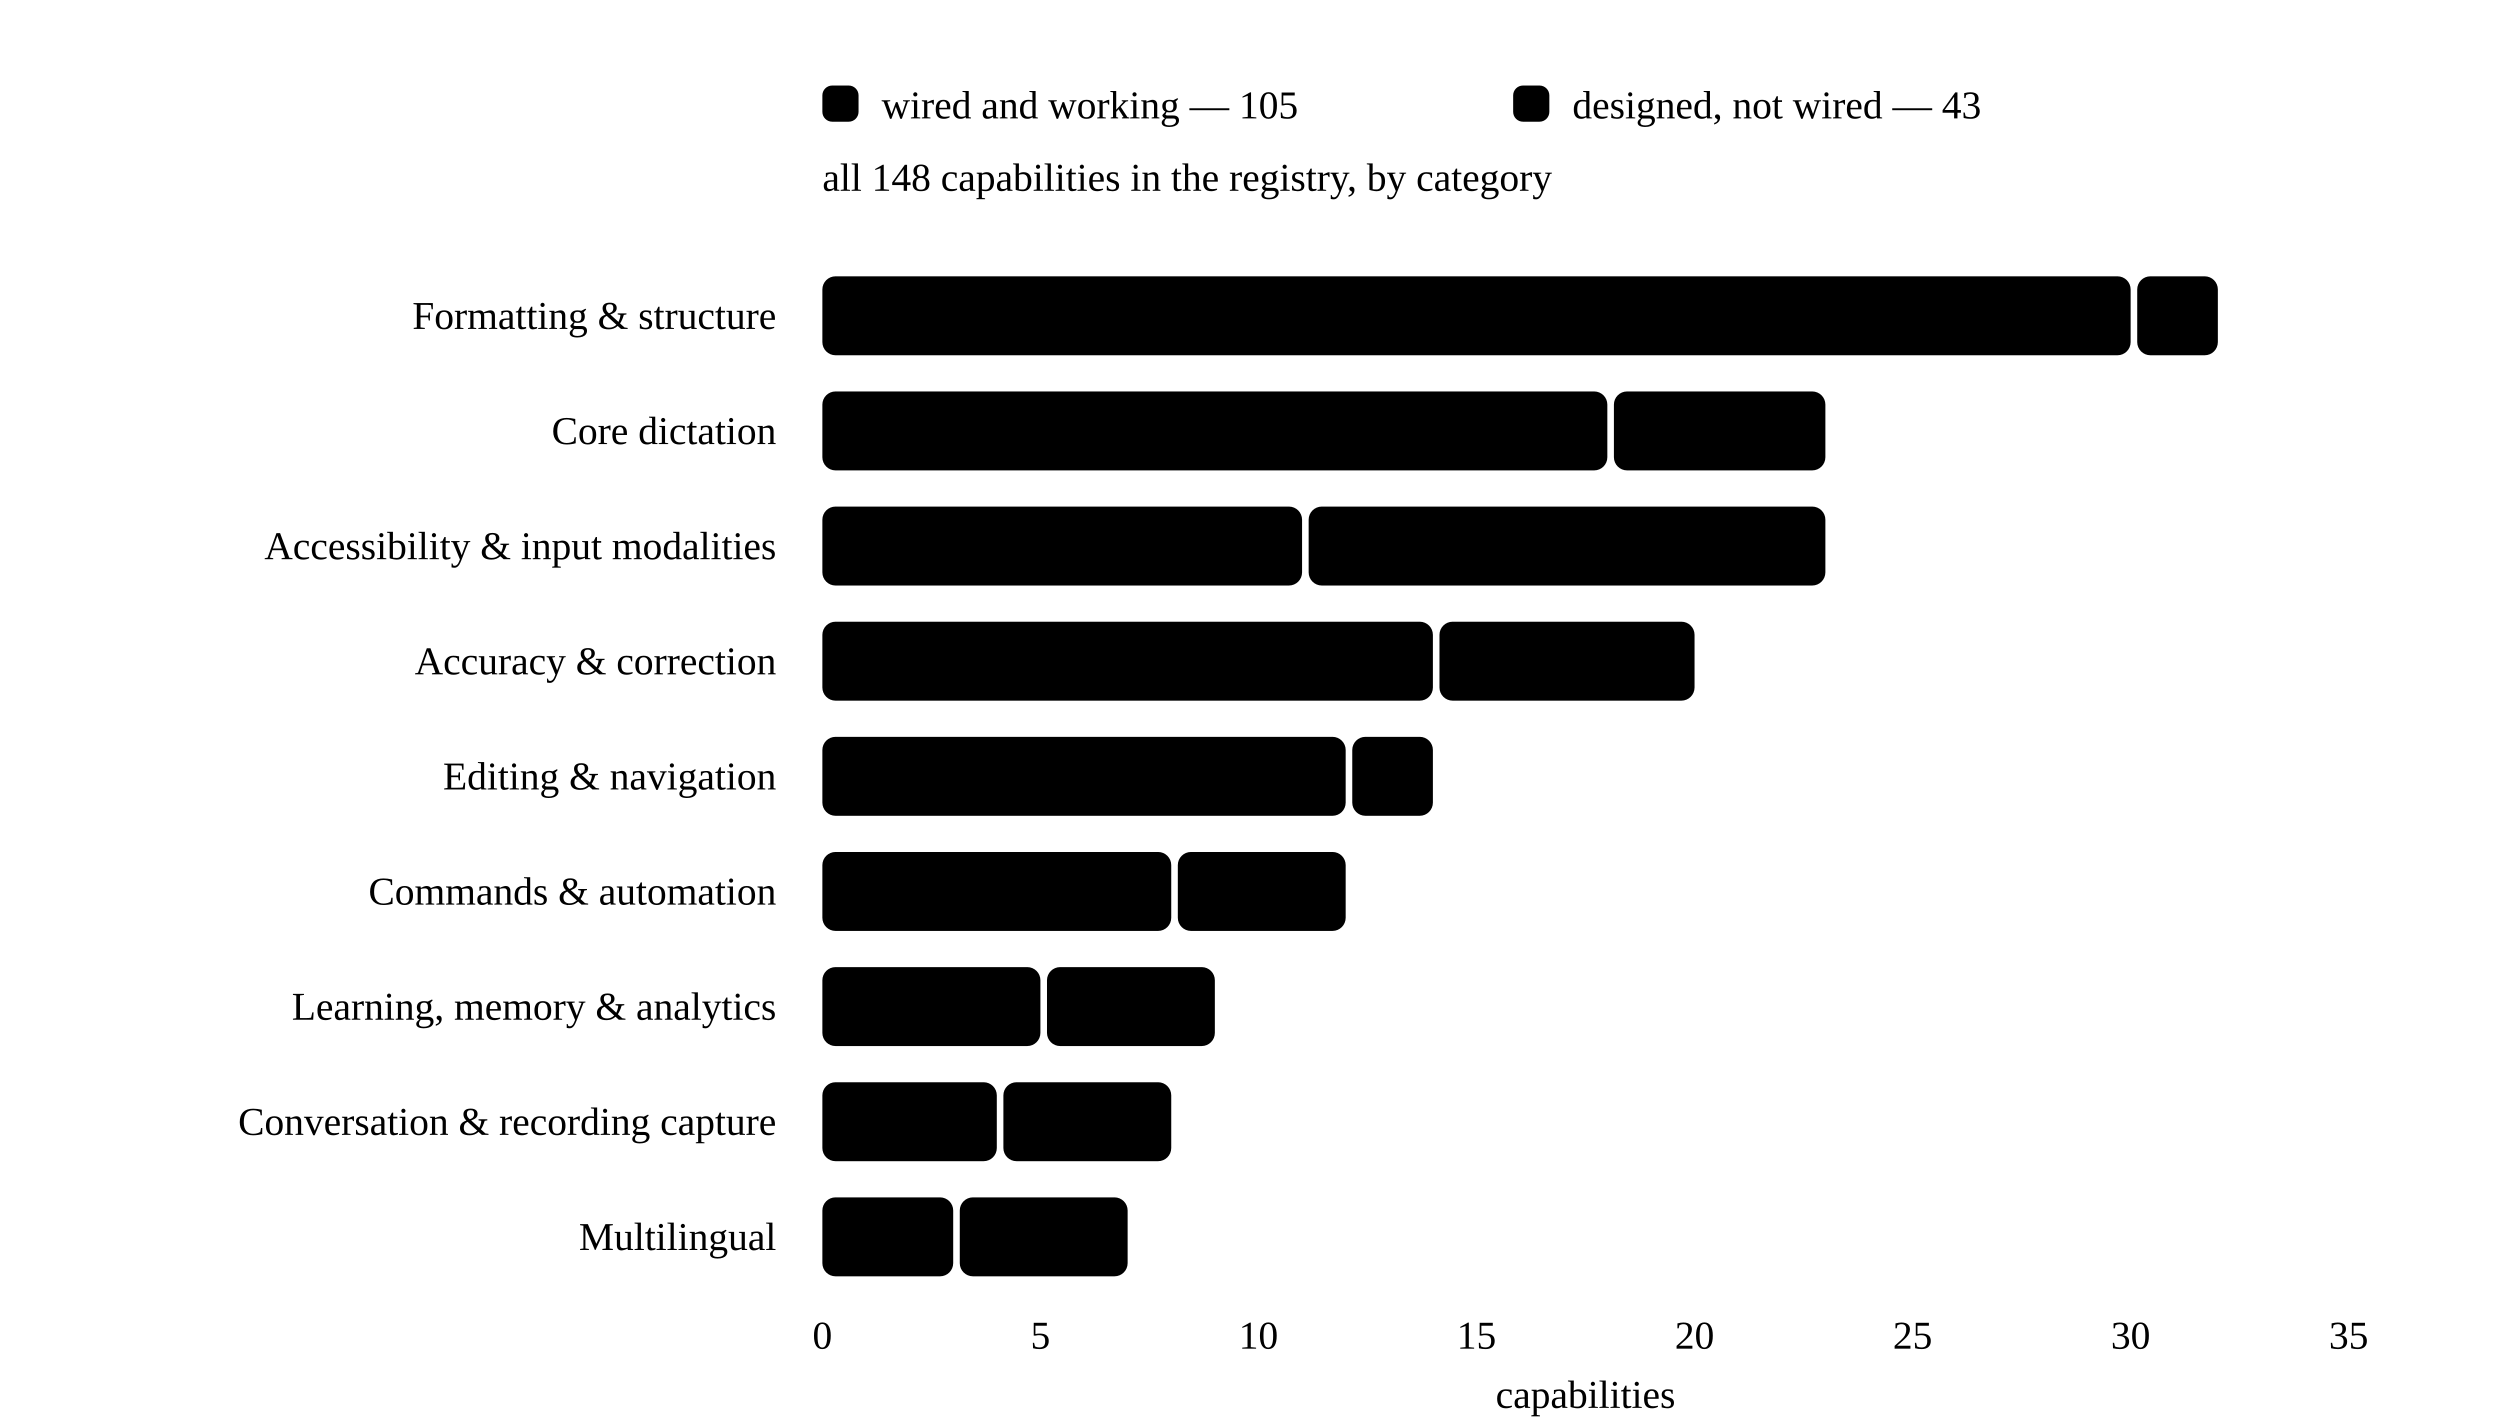
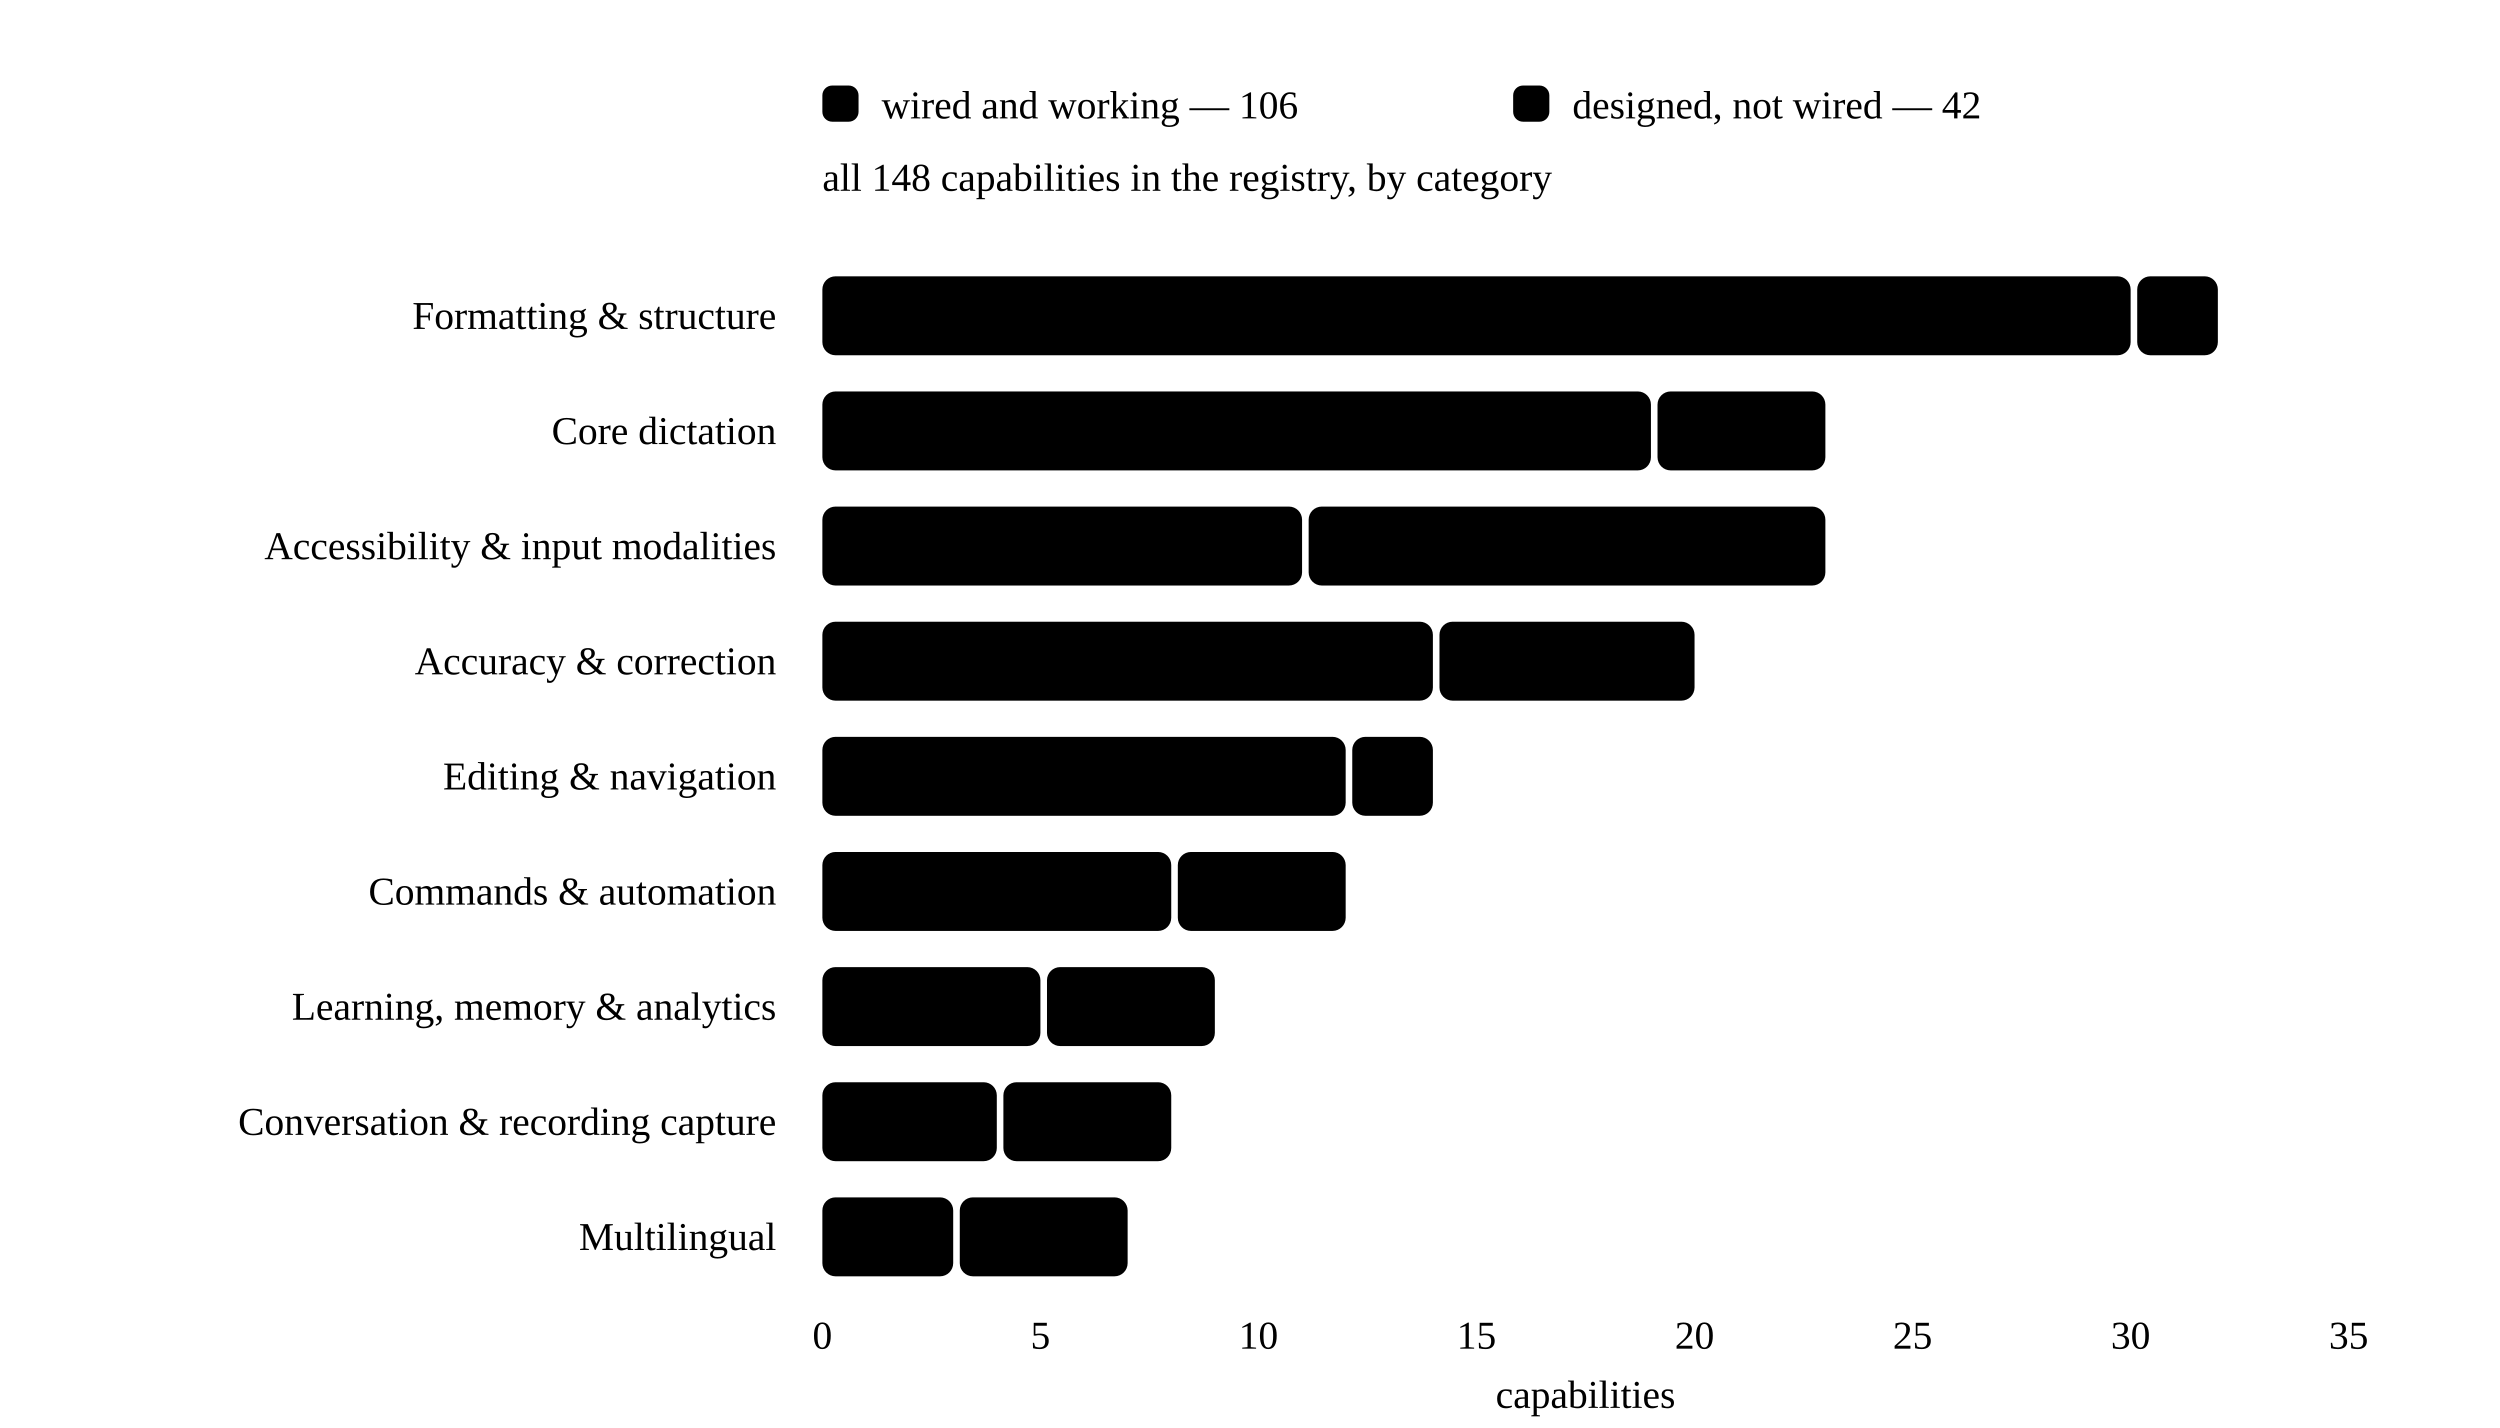
<svg xmlns="http://www.w3.org/2000/svg" class="yz-fig yz-fig--capabilities" viewBox="0 0 760 434" role="img" aria-labelledby="capabilities-t capabilities-d">
  <rect class="yz-swatch yz-bar--ship" x="250" y="26" width="11" height="11" rx="3" />
-   <text class="yz-l" x="268" y="36">wired and working — 105</text>
+   <text class="yz-l" x="268" y="36">wired and working — 106</text>
  <rect class="yz-swatch yz-bar--plan" x="460" y="26" width="11" height="11" rx="3" />
-   <text class="yz-l" x="478" y="36">designed, not wired — 43</text>
+   <text class="yz-l" x="478" y="36">designed, not wired — 42</text>
  <text class="yz-s" x="250" y="58">all 148 capabilities in the registry, by category</text>
  <path class="yz-grid" d="M 250 78 L 250 392" />
  <text class="yz-m" x="250" y="410" text-anchor="middle">0</text>
  <path class="yz-grid" d="M 316.286 78 L 316.286 392" />
  <text class="yz-m" x="316.286" y="410" text-anchor="middle">5</text>
  <path class="yz-grid" d="M 382.571 78 L 382.571 392" />
  <text class="yz-m" x="382.571" y="410" text-anchor="middle">10</text>
  <path class="yz-grid" d="M 448.857 78 L 448.857 392" />
  <text class="yz-m" x="448.857" y="410" text-anchor="middle">15</text>
  <path class="yz-grid" d="M 515.143 78 L 515.143 392" />
  <text class="yz-m" x="515.143" y="410" text-anchor="middle">20</text>
  <path class="yz-grid" d="M 581.429 78 L 581.429 392" />
  <text class="yz-m" x="581.429" y="410" text-anchor="middle">25</text>
  <path class="yz-grid" d="M 647.714 78 L 647.714 392" />
  <text class="yz-m" x="647.714" y="410" text-anchor="middle">30</text>
  <path class="yz-grid" d="M 714 78 L 714 392" />
  <text class="yz-m" x="714" y="410" text-anchor="middle">35</text>
  <text class="yz-m" x="482" y="428" text-anchor="middle">capabilities</text>
  <text class="yz-l" x="236" y="100" text-anchor="end">Formatting &amp; structure</text>
  <g class="yz-node">
    <rect class="yz-bar yz-bar--ship" x="250" y="84" width="397.714" height="24" rx="4" style="--yz-delay:0s" />
  </g>
  <g class="yz-node">
    <rect class="yz-bar yz-bar--plan" x="649.714" y="84" width="24.514" height="24" rx="4" style="--yz-delay:0s" />
  </g>
  <text class="yz-v yz-on-ship" x="639.714" y="100" text-anchor="end">30</text>
  <text class="yz-v yz-on-plan" x="666.229" y="100" text-anchor="end">2</text>
  <text class="yz-l" x="236" y="135" text-anchor="end">Core dictation</text>
  <g class="yz-node">
-     <rect class="yz-bar yz-bar--ship" x="250" y="119" width="238.629" height="24" rx="4" style="--yz-delay:0.06s" />
+     <rect class="yz-bar yz-bar--ship" x="250" y="119" width="251.886" height="24" rx="4" style="--yz-delay:0.06s" />
  </g>
  <g class="yz-node">
-     <rect class="yz-bar yz-bar--plan" x="490.629" y="119" width="64.286" height="24" rx="4" style="--yz-delay:0.06s" />
+     <rect class="yz-bar yz-bar--plan" x="503.886" y="119" width="51.029" height="24" rx="4" style="--yz-delay:0.06s" />
  </g>
-   <text class="yz-v yz-on-ship" x="480.629" y="135" text-anchor="end">18</text>
-   <text class="yz-v yz-on-plan" x="546.914" y="135" text-anchor="end">5</text>
+   <text class="yz-v yz-on-ship" x="493.886" y="135" text-anchor="end">19</text>
+   <text class="yz-v yz-on-plan" x="546.914" y="135" text-anchor="end">4</text>
  <text class="yz-l" x="236" y="170" text-anchor="end">Accessibility &amp; input modalities</text>
  <g class="yz-node">
    <rect class="yz-bar yz-bar--ship" x="250" y="154" width="145.829" height="24" rx="4" style="--yz-delay:0.12s" />
  </g>
  <g class="yz-node">
    <rect class="yz-bar yz-bar--plan" x="397.829" y="154" width="157.086" height="24" rx="4" style="--yz-delay:0.12s" />
  </g>
  <text class="yz-v yz-on-ship" x="387.829" y="170" text-anchor="end">11</text>
  <text class="yz-v yz-on-plan" x="546.914" y="170" text-anchor="end">12</text>
  <text class="yz-l" x="236" y="205" text-anchor="end">Accuracy &amp; correction</text>
  <g class="yz-node">
    <rect class="yz-bar yz-bar--ship" x="250" y="189" width="185.6" height="24" rx="4" style="--yz-delay:0.18s" />
  </g>
  <g class="yz-node">
    <rect class="yz-bar yz-bar--plan" x="437.6" y="189" width="77.543" height="24" rx="4" style="--yz-delay:0.18s" />
  </g>
  <text class="yz-v yz-on-ship" x="427.6" y="205" text-anchor="end">14</text>
  <text class="yz-v yz-on-plan" x="507.143" y="205" text-anchor="end">6</text>
  <text class="yz-l" x="236" y="240" text-anchor="end">Editing &amp; navigation</text>
  <g class="yz-node">
    <rect class="yz-bar yz-bar--ship" x="250" y="224" width="159.086" height="24" rx="4" style="--yz-delay:0.24s" />
  </g>
  <g class="yz-node">
    <rect class="yz-bar yz-bar--plan" x="411.086" y="224" width="24.514" height="24" rx="4" style="--yz-delay:0.24s" />
  </g>
  <text class="yz-v yz-on-ship" x="401.086" y="240" text-anchor="end">12</text>
  <text class="yz-v yz-on-plan" x="427.6" y="240" text-anchor="end">2</text>
  <text class="yz-l" x="236" y="275" text-anchor="end">Commands &amp; automation</text>
  <g class="yz-node">
    <rect class="yz-bar yz-bar--ship" x="250" y="259" width="106.057" height="24" rx="4" style="--yz-delay:0.3s" />
  </g>
  <g class="yz-node">
    <rect class="yz-bar yz-bar--plan" x="358.057" y="259" width="51.029" height="24" rx="4" style="--yz-delay:0.3s" />
  </g>
  <text class="yz-v yz-on-ship" x="348.057" y="275" text-anchor="end">8</text>
  <text class="yz-v yz-on-plan" x="401.086" y="275" text-anchor="end">4</text>
  <text class="yz-l" x="236" y="310" text-anchor="end">Learning, memory &amp; analytics</text>
  <g class="yz-node">
    <rect class="yz-bar yz-bar--ship" x="250" y="294" width="66.286" height="24" rx="4" style="--yz-delay:0.36s" />
  </g>
  <g class="yz-node">
    <rect class="yz-bar yz-bar--plan" x="318.286" y="294" width="51.029" height="24" rx="4" style="--yz-delay:0.36s" />
  </g>
  <text class="yz-v yz-on-ship" x="308.286" y="310" text-anchor="end">5</text>
  <text class="yz-v yz-on-plan" x="361.314" y="310" text-anchor="end">4</text>
  <text class="yz-l" x="236" y="345" text-anchor="end">Conversation &amp; recording capture</text>
  <g class="yz-node">
    <rect class="yz-bar yz-bar--ship" x="250" y="329" width="53.029" height="24" rx="4" style="--yz-delay:0.42s" />
  </g>
  <g class="yz-node">
    <rect class="yz-bar yz-bar--plan" x="305.029" y="329" width="51.029" height="24" rx="4" style="--yz-delay:0.42s" />
  </g>
  <text class="yz-v yz-on-ship" x="295.029" y="345" text-anchor="end">4</text>
  <text class="yz-v yz-on-plan" x="348.057" y="345" text-anchor="end">4</text>
  <text class="yz-l" x="236" y="380" text-anchor="end">Multilingual</text>
  <g class="yz-node">
    <rect class="yz-bar yz-bar--ship" x="250" y="364" width="39.771" height="24" rx="4" style="--yz-delay:0.48s" />
  </g>
  <g class="yz-node">
    <rect class="yz-bar yz-bar--plan" x="291.771" y="364" width="51.029" height="24" rx="4" style="--yz-delay:0.48s" />
  </g>
  <text class="yz-v yz-on-ship" x="281.771" y="380" text-anchor="end">3</text>
  <text class="yz-v yz-on-plan" x="334.8" y="380" text-anchor="end">4</text>
</svg>
